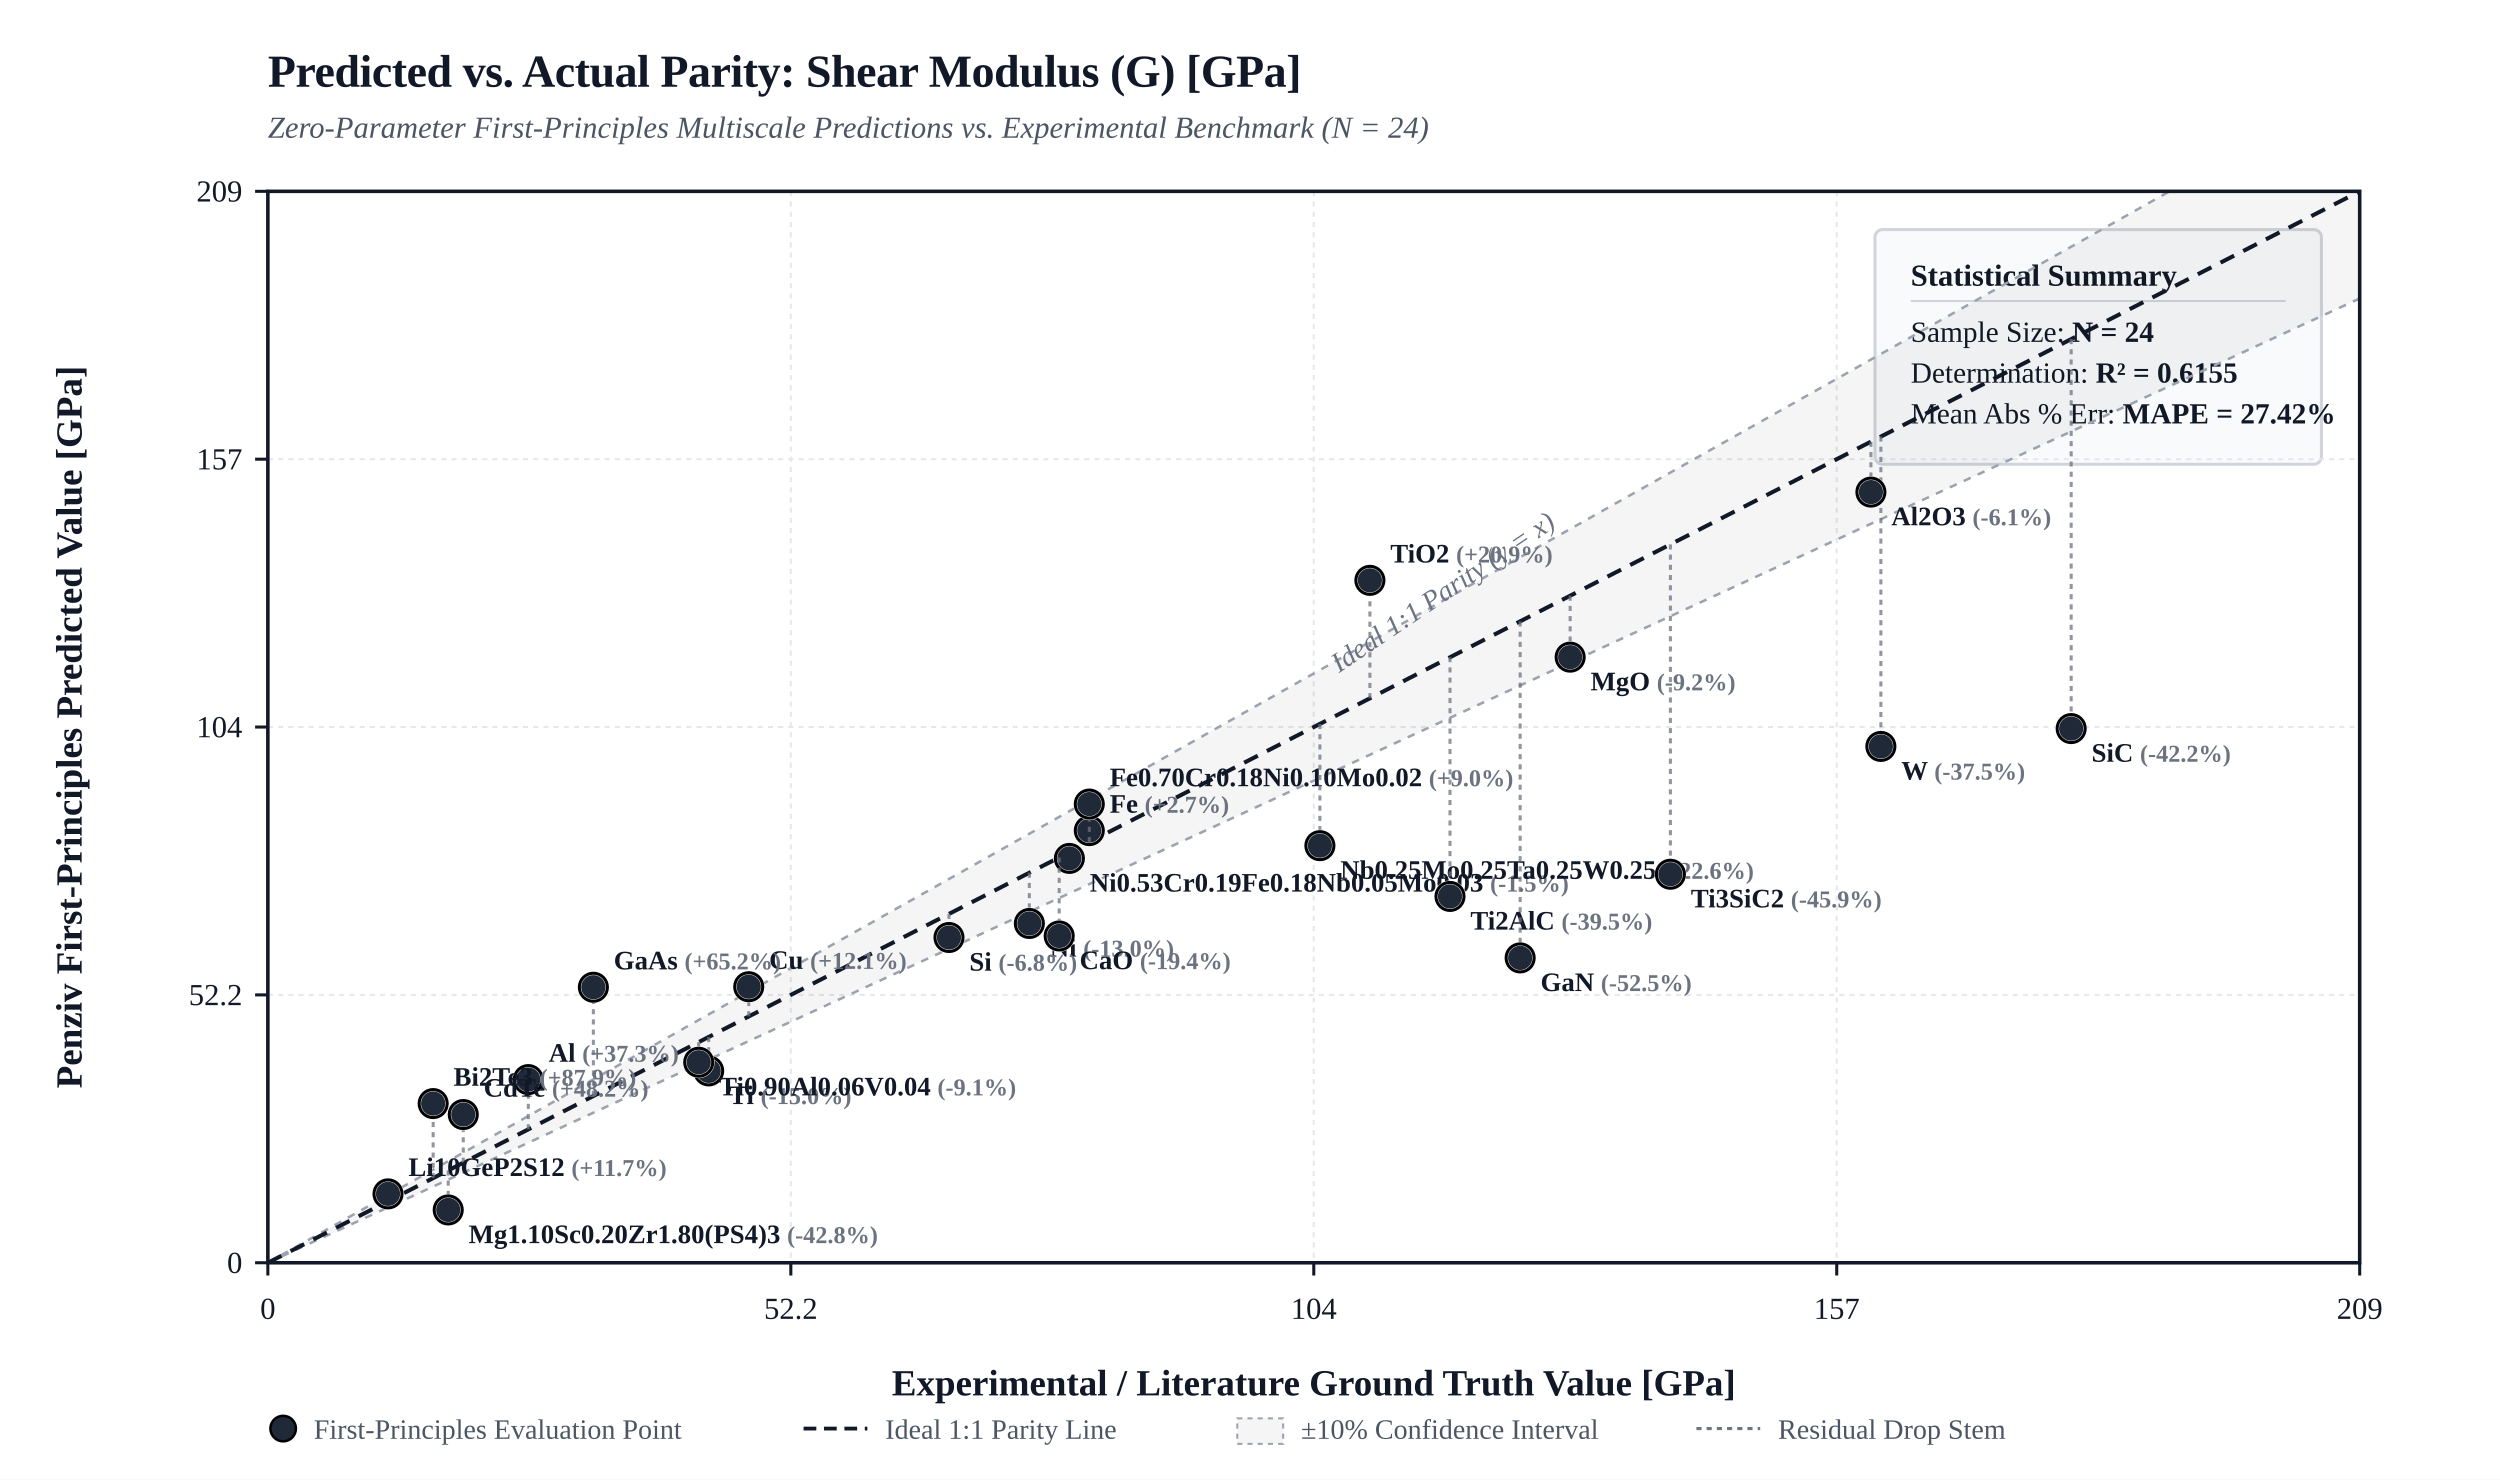
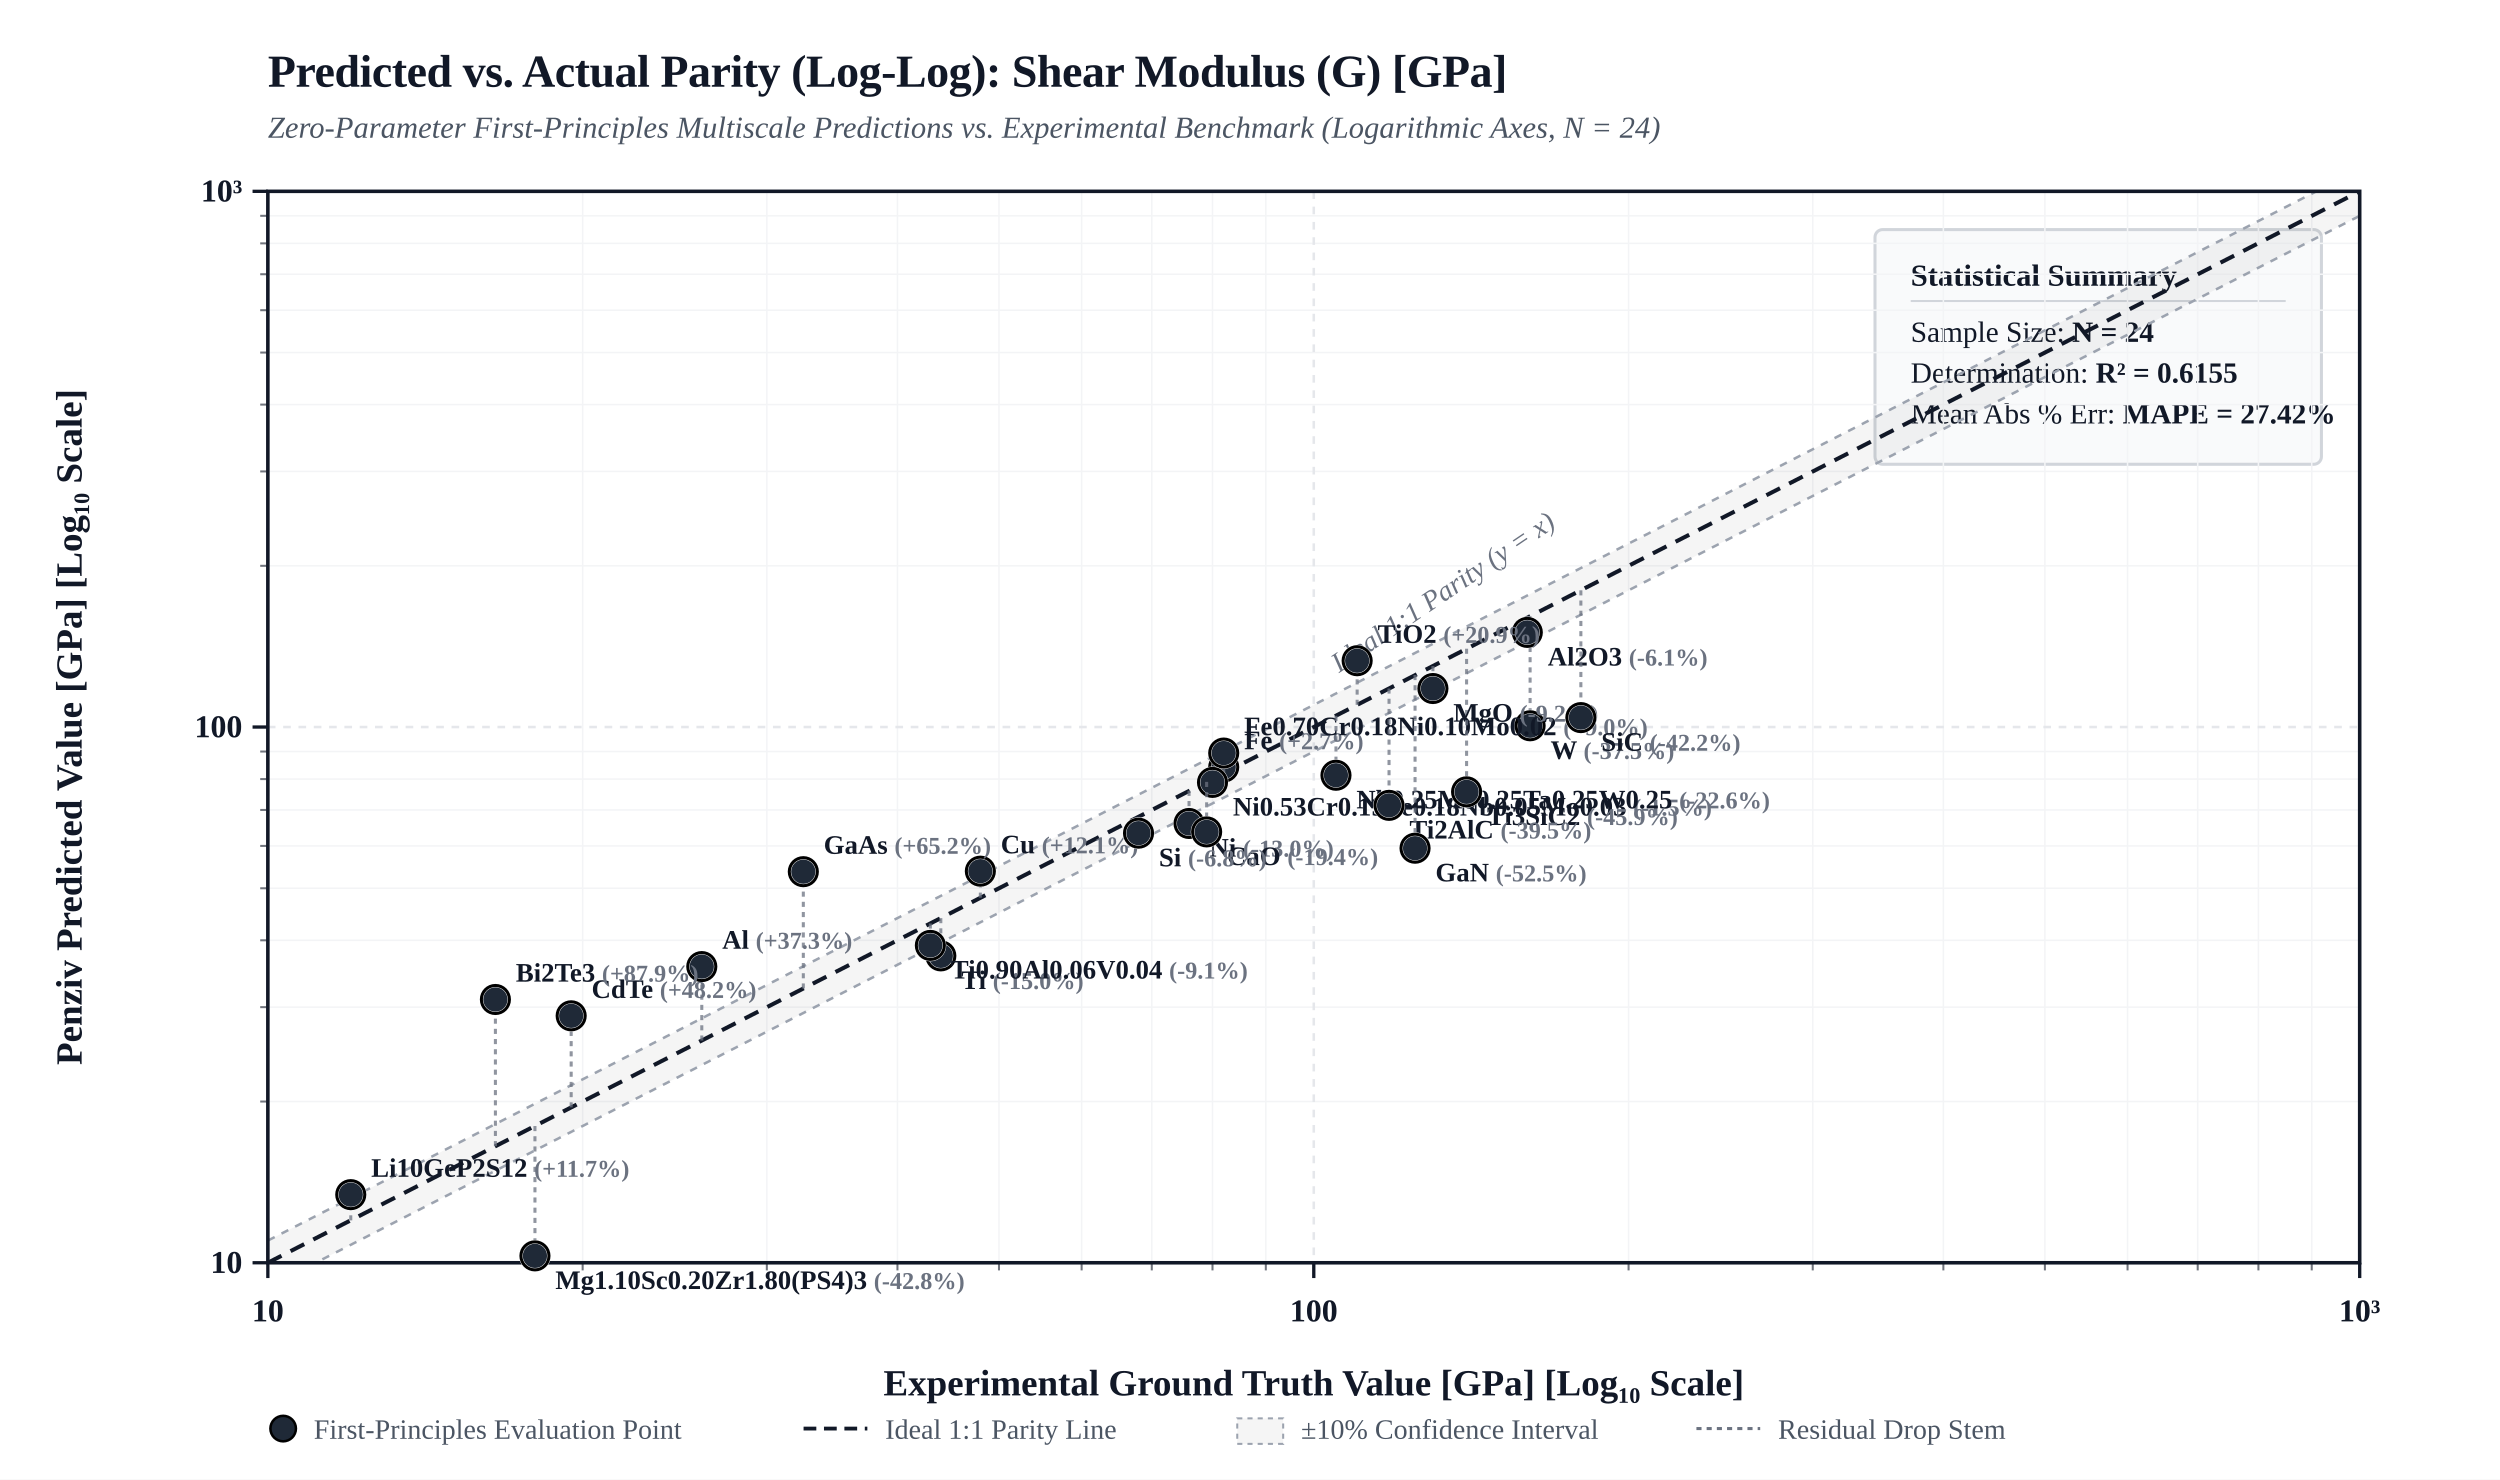
<svg xmlns="http://www.w3.org/2000/svg" viewBox="0 0 980 580" width="100%" height="auto" style="background-color: #FFFFFF; border: 1px solid #E5E7EB; border-radius: 4px; font-family: 'Times New Roman', Times, 'DejaVu Serif', 'TeX Gyre Termes', Georgia, serif;">
  <defs>
    <clipPath id="plotClip">
      <rect x="105" y="75" width="820" height="420" />
    </clipPath>
  </defs>
  <rect x="0" y="0" width="980" height="580" fill="#FFFFFF" />
-   <text x="105" y="34" fill="#111827" font-size="18" font-weight="bold" letter-spacing="-0.01em">Predicted vs. Actual Parity: Shear Modulus (G) [GPa]</text>
-   <text x="105" y="54" fill="#4B5563" font-size="12" font-style="italic">Zero-Parameter First-Principles Multiscale Predictions vs. Experimental Benchmark (N = 24)</text>
+   <text x="105" y="34" fill="#111827" font-size="18" font-weight="bold" letter-spacing="-0.01em">Predicted vs. Actual Parity (Log-Log): Shear Modulus (G) [GPa]</text>
+   <text x="105" y="54" fill="#4B5563" font-size="12" font-style="italic">Zero-Parameter First-Principles Multiscale Predictions vs. Experimental Benchmark (Logarithmic Axes, N = 24)</text>
  <g transform="translate(735, 90)">
    <rect width="175" height="92" rx="3" fill="#F9FAFB" stroke="#D1D5DB" stroke-width="1.2" />
    <text x="14" y="22" fill="#111827" font-size="12" font-weight="bold">Statistical Summary</text>
    <line x1="14" y1="28" x2="161" y2="28" stroke="#D1D5DB" stroke-width="0.8" />
    <text x="14" y="44" fill="#111827" font-size="11.5">Sample Size: <tspan font-weight="bold">N = 24</tspan>
    </text>
    <text x="14" y="60" fill="#111827" font-size="11.5">Determination: <tspan font-weight="bold">R² = 0.6155</tspan>
    </text>
    <text x="14" y="76" fill="#111827" font-size="11.5">Mean Abs % Err: <tspan font-weight="bold">MAPE = 27.42%</tspan>
    </text>
  </g>
-   <line x1="105.0" y1="75" x2="105.0" y2="495" stroke="#E5E7EB" stroke-width="0.8" stroke-dasharray="2,2" />
-   <line x1="105" y1="495.0" x2="925" y2="495.0" stroke="#E5E7EB" stroke-width="0.8" stroke-dasharray="2,2" />
-   <line x1="100" y1="495.0" x2="105" y2="495.0" stroke="#111827" stroke-width="1.2" />
-   <text x="95" y="499.0" fill="#111827" font-size="12" font-weight="500" text-anchor="end">0</text>
-   <line x1="105.0" y1="495" x2="105.0" y2="500" stroke="#111827" stroke-width="1.2" />
-   <text x="105.0" y="517.0" fill="#111827" font-size="12" font-weight="500" text-anchor="middle">0</text>
-   <line x1="310.0" y1="75" x2="310.0" y2="495" stroke="#E5E7EB" stroke-width="0.8" stroke-dasharray="2,2" />
-   <line x1="105" y1="390.0" x2="925" y2="390.0" stroke="#E5E7EB" stroke-width="0.8" stroke-dasharray="2,2" />
-   <line x1="100" y1="390.0" x2="105" y2="390.0" stroke="#111827" stroke-width="1.2" />
-   <text x="95" y="394.0" fill="#111827" font-size="12" font-weight="500" text-anchor="end">52.2</text>
-   <line x1="310.0" y1="495" x2="310.0" y2="500" stroke="#111827" stroke-width="1.2" />
-   <text x="310.0" y="517.0" fill="#111827" font-size="12" font-weight="500" text-anchor="middle">52.2</text>
-   <line x1="515.0" y1="75" x2="515.0" y2="495" stroke="#E5E7EB" stroke-width="0.8" stroke-dasharray="2,2" />
-   <line x1="105" y1="285.0" x2="925" y2="285.0" stroke="#E5E7EB" stroke-width="0.8" stroke-dasharray="2,2" />
-   <line x1="100" y1="285.0" x2="105" y2="285.0" stroke="#111827" stroke-width="1.2" />
-   <text x="95" y="289.0" fill="#111827" font-size="12" font-weight="500" text-anchor="end">104</text>
-   <line x1="515.0" y1="495" x2="515.0" y2="500" stroke="#111827" stroke-width="1.2" />
-   <text x="515.0" y="517.0" fill="#111827" font-size="12" font-weight="500" text-anchor="middle">104</text>
-   <line x1="720.0" y1="75" x2="720.0" y2="495" stroke="#E5E7EB" stroke-width="0.8" stroke-dasharray="2,2" />
-   <line x1="105" y1="180.0" x2="925" y2="180.0" stroke="#E5E7EB" stroke-width="0.8" stroke-dasharray="2,2" />
-   <line x1="100" y1="180.0" x2="105" y2="180.0" stroke="#111827" stroke-width="1.2" />
-   <text x="95" y="184.0" fill="#111827" font-size="12" font-weight="500" text-anchor="end">157</text>
-   <line x1="720.0" y1="495" x2="720.0" y2="500" stroke="#111827" stroke-width="1.2" />
-   <text x="720.0" y="517.0" fill="#111827" font-size="12" font-weight="500" text-anchor="middle">157</text>
-   <line x1="925.0" y1="75" x2="925.0" y2="495" stroke="#E5E7EB" stroke-width="0.8" stroke-dasharray="2,2" />
-   <line x1="105" y1="75.0" x2="925" y2="75.0" stroke="#E5E7EB" stroke-width="0.8" stroke-dasharray="2,2" />
-   <line x1="100" y1="75.0" x2="105" y2="75.0" stroke="#111827" stroke-width="1.2" />
-   <text x="95" y="79.0" fill="#111827" font-size="12" font-weight="500" text-anchor="end">209</text>
-   <line x1="925.0" y1="495" x2="925.0" y2="500" stroke="#111827" stroke-width="1.2" />
-   <text x="925.0" y="517.0" fill="#111827" font-size="12" font-weight="500" text-anchor="middle">209</text>
-   <polygon points="105.0,495.0 925.0,33.0 925.0,117.0 105.0,495.0" fill="rgba(0, 0, 0, 0.04)" clip-path="url(#plotClip)" />
-   <line x1="105.0" y1="495.0" x2="925.0" y2="33.0" stroke="#9CA3AF" stroke-width="1.0" stroke-dasharray="3,3" clip-path="url(#plotClip)" />
-   <line x1="105.0" y1="495.0" x2="925.0" y2="117.0" stroke="#9CA3AF" stroke-width="1.0" stroke-dasharray="3,3" clip-path="url(#plotClip)" />
+   <line x1="228.4" y1="75" x2="228.4" y2="495" stroke="#F3F4F6" stroke-width="0.6" />
+   <line x1="105" y1="431.8" x2="925" y2="431.8" stroke="#F3F4F6" stroke-width="0.6" />
+   <line x1="102" y1="431.8" x2="105" y2="431.8" stroke="#111827" stroke-width="0.8" opacity="0.6" />
+   <line x1="228.4" y1="495" x2="228.4" y2="498" stroke="#111827" stroke-width="0.8" opacity="0.6" />
+   <line x1="300.6" y1="75" x2="300.6" y2="495" stroke="#F3F4F6" stroke-width="0.6" />
+   <line x1="105" y1="394.8" x2="925" y2="394.8" stroke="#F3F4F6" stroke-width="0.6" />
+   <line x1="102" y1="394.8" x2="105" y2="394.8" stroke="#111827" stroke-width="0.8" opacity="0.6" />
+   <line x1="300.6" y1="495" x2="300.6" y2="498" stroke="#111827" stroke-width="0.8" opacity="0.6" />
+   <line x1="351.8" y1="75" x2="351.8" y2="495" stroke="#F3F4F6" stroke-width="0.6" />
+   <line x1="105" y1="368.6" x2="925" y2="368.6" stroke="#F3F4F6" stroke-width="0.6" />
+   <line x1="102" y1="368.6" x2="105" y2="368.6" stroke="#111827" stroke-width="0.8" opacity="0.6" />
+   <line x1="351.8" y1="495" x2="351.8" y2="498" stroke="#111827" stroke-width="0.8" opacity="0.6" />
+   <line x1="391.6" y1="75" x2="391.6" y2="495" stroke="#F3F4F6" stroke-width="0.6" />
+   <line x1="105" y1="348.2" x2="925" y2="348.2" stroke="#F3F4F6" stroke-width="0.6" />
+   <line x1="102" y1="348.2" x2="105" y2="348.2" stroke="#111827" stroke-width="0.8" opacity="0.6" />
+   <line x1="391.6" y1="495" x2="391.6" y2="498" stroke="#111827" stroke-width="0.8" opacity="0.6" />
+   <line x1="424.0" y1="75" x2="424.0" y2="495" stroke="#F3F4F6" stroke-width="0.6" />
+   <line x1="105" y1="331.6" x2="925" y2="331.6" stroke="#F3F4F6" stroke-width="0.6" />
+   <line x1="102" y1="331.6" x2="105" y2="331.6" stroke="#111827" stroke-width="0.8" opacity="0.6" />
+   <line x1="424.0" y1="495" x2="424.0" y2="498" stroke="#111827" stroke-width="0.8" opacity="0.6" />
+   <line x1="451.5" y1="75" x2="451.5" y2="495" stroke="#F3F4F6" stroke-width="0.6" />
+   <line x1="105" y1="317.5" x2="925" y2="317.5" stroke="#F3F4F6" stroke-width="0.6" />
+   <line x1="102" y1="317.5" x2="105" y2="317.5" stroke="#111827" stroke-width="0.8" opacity="0.6" />
+   <line x1="451.5" y1="495" x2="451.5" y2="498" stroke="#111827" stroke-width="0.8" opacity="0.6" />
+   <line x1="475.3" y1="75" x2="475.3" y2="495" stroke="#F3F4F6" stroke-width="0.6" />
+   <line x1="105" y1="305.4" x2="925" y2="305.4" stroke="#F3F4F6" stroke-width="0.6" />
+   <line x1="102" y1="305.4" x2="105" y2="305.4" stroke="#111827" stroke-width="0.8" opacity="0.6" />
+   <line x1="475.3" y1="495" x2="475.3" y2="498" stroke="#111827" stroke-width="0.8" opacity="0.6" />
+   <line x1="496.2" y1="75" x2="496.2" y2="495" stroke="#F3F4F6" stroke-width="0.6" />
+   <line x1="105" y1="294.6" x2="925" y2="294.6" stroke="#F3F4F6" stroke-width="0.6" />
+   <line x1="102" y1="294.6" x2="105" y2="294.6" stroke="#111827" stroke-width="0.8" opacity="0.6" />
+   <line x1="496.2" y1="495" x2="496.2" y2="498" stroke="#111827" stroke-width="0.8" opacity="0.6" />
+   <line x1="638.4" y1="75" x2="638.4" y2="495" stroke="#F3F4F6" stroke-width="0.6" />
+   <line x1="105" y1="221.8" x2="925" y2="221.8" stroke="#F3F4F6" stroke-width="0.6" />
+   <line x1="102" y1="221.8" x2="105" y2="221.8" stroke="#111827" stroke-width="0.8" opacity="0.6" />
+   <line x1="638.4" y1="495" x2="638.4" y2="498" stroke="#111827" stroke-width="0.8" opacity="0.6" />
+   <line x1="710.6" y1="75" x2="710.6" y2="495" stroke="#F3F4F6" stroke-width="0.6" />
+   <line x1="105" y1="184.8" x2="925" y2="184.8" stroke="#F3F4F6" stroke-width="0.6" />
+   <line x1="102" y1="184.8" x2="105" y2="184.8" stroke="#111827" stroke-width="0.8" opacity="0.6" />
+   <line x1="710.6" y1="495" x2="710.6" y2="498" stroke="#111827" stroke-width="0.8" opacity="0.6" />
+   <line x1="761.8" y1="75" x2="761.8" y2="495" stroke="#F3F4F6" stroke-width="0.6" />
+   <line x1="105" y1="158.6" x2="925" y2="158.6" stroke="#F3F4F6" stroke-width="0.6" />
+   <line x1="102" y1="158.6" x2="105" y2="158.6" stroke="#111827" stroke-width="0.8" opacity="0.6" />
+   <line x1="761.8" y1="495" x2="761.8" y2="498" stroke="#111827" stroke-width="0.8" opacity="0.6" />
+   <line x1="801.6" y1="75" x2="801.6" y2="495" stroke="#F3F4F6" stroke-width="0.6" />
+   <line x1="105" y1="138.2" x2="925" y2="138.2" stroke="#F3F4F6" stroke-width="0.6" />
+   <line x1="102" y1="138.2" x2="105" y2="138.2" stroke="#111827" stroke-width="0.8" opacity="0.6" />
+   <line x1="801.6" y1="495" x2="801.6" y2="498" stroke="#111827" stroke-width="0.8" opacity="0.6" />
+   <line x1="834.0" y1="75" x2="834.0" y2="495" stroke="#F3F4F6" stroke-width="0.6" />
+   <line x1="105" y1="121.6" x2="925" y2="121.6" stroke="#F3F4F6" stroke-width="0.6" />
+   <line x1="102" y1="121.6" x2="105" y2="121.6" stroke="#111827" stroke-width="0.8" opacity="0.6" />
+   <line x1="834.0" y1="495" x2="834.0" y2="498" stroke="#111827" stroke-width="0.8" opacity="0.6" />
+   <line x1="861.5" y1="75" x2="861.5" y2="495" stroke="#F3F4F6" stroke-width="0.6" />
+   <line x1="105" y1="107.5" x2="925" y2="107.5" stroke="#F3F4F6" stroke-width="0.6" />
+   <line x1="102" y1="107.5" x2="105" y2="107.5" stroke="#111827" stroke-width="0.8" opacity="0.6" />
+   <line x1="861.5" y1="495" x2="861.5" y2="498" stroke="#111827" stroke-width="0.8" opacity="0.6" />
+   <line x1="885.3" y1="75" x2="885.3" y2="495" stroke="#F3F4F6" stroke-width="0.6" />
+   <line x1="105" y1="95.4" x2="925" y2="95.4" stroke="#F3F4F6" stroke-width="0.6" />
+   <line x1="102" y1="95.4" x2="105" y2="95.4" stroke="#111827" stroke-width="0.8" opacity="0.6" />
+   <line x1="885.3" y1="495" x2="885.3" y2="498" stroke="#111827" stroke-width="0.8" opacity="0.6" />
+   <line x1="906.2" y1="75" x2="906.2" y2="495" stroke="#F3F4F6" stroke-width="0.6" />
+   <line x1="105" y1="84.6" x2="925" y2="84.6" stroke="#F3F4F6" stroke-width="0.6" />
+   <line x1="102" y1="84.6" x2="105" y2="84.6" stroke="#111827" stroke-width="0.8" opacity="0.6" />
+   <line x1="906.2" y1="495" x2="906.2" y2="498" stroke="#111827" stroke-width="0.8" opacity="0.6" />
+   <line x1="105.0" y1="75" x2="105.0" y2="495" stroke="#E5E7EB" stroke-width="1.0" stroke-dasharray="3,3" />
+   <line x1="105" y1="495.0" x2="925" y2="495.0" stroke="#E5E7EB" stroke-width="1.0" stroke-dasharray="3,3" />
+   <line x1="99" y1="495.0" x2="105" y2="495.0" stroke="#111827" stroke-width="1.3" />
+   <text x="95" y="499.0" fill="#111827" font-size="12.5" font-weight="bold" text-anchor="end">10</text>
+   <line x1="105.0" y1="495" x2="105.0" y2="501" stroke="#111827" stroke-width="1.3" />
+   <text x="105.0" y="518.0" fill="#111827" font-size="12.5" font-weight="bold" text-anchor="middle">10</text>
+   <line x1="515.0" y1="75" x2="515.0" y2="495" stroke="#E5E7EB" stroke-width="1.0" stroke-dasharray="3,3" />
+   <line x1="105" y1="285.0" x2="925" y2="285.0" stroke="#E5E7EB" stroke-width="1.0" stroke-dasharray="3,3" />
+   <line x1="99" y1="285.0" x2="105" y2="285.0" stroke="#111827" stroke-width="1.3" />
+   <text x="95" y="289.0" fill="#111827" font-size="12.5" font-weight="bold" text-anchor="end">100</text>
+   <line x1="515.0" y1="495" x2="515.0" y2="501" stroke="#111827" stroke-width="1.3" />
+   <text x="515.0" y="518.0" fill="#111827" font-size="12.5" font-weight="bold" text-anchor="middle">100</text>
+   <line x1="925.0" y1="75" x2="925.0" y2="495" stroke="#E5E7EB" stroke-width="1.0" stroke-dasharray="3,3" />
+   <line x1="105" y1="75.0" x2="925" y2="75.0" stroke="#E5E7EB" stroke-width="1.0" stroke-dasharray="3,3" />
+   <line x1="99" y1="75.0" x2="105" y2="75.0" stroke="#111827" stroke-width="1.3" />
+   <text x="95" y="79.0" fill="#111827" font-size="12.5" font-weight="bold" text-anchor="end">10³</text>
+   <line x1="925.0" y1="495" x2="925.0" y2="501" stroke="#111827" stroke-width="1.3" />
+   <text x="925.0" y="518.0" fill="#111827" font-size="12.5" font-weight="bold" text-anchor="middle">10³</text>
+   <polygon points="105.0,486.3 925.0,66.3 925.0,84.6 105.0,504.6" fill="rgba(0, 0, 0, 0.04)" clip-path="url(#plotClip)" />
+   <line x1="105.0" y1="486.3" x2="925.0" y2="66.3" stroke="#9CA3AF" stroke-width="1.0" stroke-dasharray="3,3" clip-path="url(#plotClip)" />
+   <line x1="105.0" y1="504.6" x2="925.0" y2="84.6" stroke="#9CA3AF" stroke-width="1.0" stroke-dasharray="3,3" clip-path="url(#plotClip)" />
  <line x1="105.0" y1="495.0" x2="925.0" y2="75.0" stroke="#111827" stroke-width="1.6" stroke-dasharray="6,4" clip-path="url(#plotClip)" />
  <text x="535.0" y="273.0" fill="#6B7280" font-size="11" font-style="italic" transform="rotate(-34 515.0 285.0)">Ideal 1:1 Parity (y = x)</text>
  <rect x="105" y="75" width="820" height="420" fill="none" stroke="#111827" stroke-width="1.4" />
-   <text x="515.0" y="547.0" fill="#111827" font-size="14.5" font-weight="bold" text-anchor="middle">Experimental / Literature Ground Truth Value [GPa]</text>
-   <text x="32" y="285.0" fill="#111827" font-size="14.5" font-weight="bold" text-anchor="middle" transform="rotate(-90 32 285.0)">Penziv First-Principles Predicted Value [GPa]</text>
-   <line x1="293.5" y1="398.4" x2="293.5" y2="386.8" stroke="#6B7280" stroke-width="1.2" stroke-dasharray="2,2" opacity="0.75" clip-path="url(#plotClip)" />
-   <circle cx="293.5" cy="386.8" r="5.5" fill="#1F2937" stroke="#FFFFFF" stroke-width="1.5" />
-   <circle cx="293.5" cy="386.8" r="5.5" fill="none" stroke="#000000" stroke-width="1.2" />
-   <text x="301.5" y="379.8" fill="#111827" font-size="10.5" font-weight="600" text-anchor="start">Cu <tspan fill="#6B7280" font-size="9.5">(+12.1%)</tspan>
-   </text>
-   <line x1="207.1" y1="442.7" x2="207.1" y2="423.2" stroke="#6B7280" stroke-width="1.2" stroke-dasharray="2,2" opacity="0.75" clip-path="url(#plotClip)" />
-   <circle cx="207.1" cy="423.2" r="5.5" fill="#1F2937" stroke="#FFFFFF" stroke-width="1.5" />
-   <circle cx="207.1" cy="423.2" r="5.5" fill="none" stroke="#000000" stroke-width="1.2" />
-   <text x="215.1" y="416.2" fill="#111827" font-size="10.5" font-weight="600" text-anchor="start">Al <tspan fill="#6B7280" font-size="9.5">(+37.3%)</tspan>
-   </text>
-   <line x1="403.5" y1="342.1" x2="403.5" y2="362.0" stroke="#6B7280" stroke-width="1.2" stroke-dasharray="2,2" opacity="0.75" clip-path="url(#plotClip)" />
-   <circle cx="403.5" cy="362.0" r="5.5" fill="#1F2937" stroke="#FFFFFF" stroke-width="1.5" />
-   <circle cx="403.5" cy="362.0" r="5.5" fill="none" stroke="#000000" stroke-width="1.2" />
-   <text x="411.5" y="375.0" fill="#111827" font-size="10.5" font-weight="600" text-anchor="start">Ni <tspan fill="#6B7280" font-size="9.5">(-13.0%)</tspan>
-   </text>
-   <line x1="277.8" y1="406.5" x2="277.8" y2="419.8" stroke="#6B7280" stroke-width="1.2" stroke-dasharray="2,2" opacity="0.75" clip-path="url(#plotClip)" />
-   <circle cx="277.8" cy="419.8" r="5.5" fill="#1F2937" stroke="#FFFFFF" stroke-width="1.5" />
-   <circle cx="277.8" cy="419.8" r="5.5" fill="none" stroke="#000000" stroke-width="1.2" />
-   <text x="285.8" y="432.8" fill="#111827" font-size="10.5" font-weight="600" text-anchor="start">Ti <tspan fill="#6B7280" font-size="9.5">(-15.0%)</tspan>
-   </text>
-   <line x1="737.3" y1="171.1" x2="737.3" y2="292.6" stroke="#6B7280" stroke-width="1.2" stroke-dasharray="2,2" opacity="0.75" clip-path="url(#plotClip)" />
-   <circle cx="737.3" cy="292.6" r="5.5" fill="#1F2937" stroke="#FFFFFF" stroke-width="1.5" />
-   <circle cx="737.3" cy="292.6" r="5.5" fill="none" stroke="#000000" stroke-width="1.2" />
-   <text x="745.3" y="305.6" fill="#111827" font-size="10.5" font-weight="600" text-anchor="start">W <tspan fill="#6B7280" font-size="9.5">(-37.5%)</tspan>
-   </text>
-   <line x1="427.0" y1="330.1" x2="427.0" y2="325.6" stroke="#6B7280" stroke-width="1.2" stroke-dasharray="2,2" opacity="0.75" clip-path="url(#plotClip)" />
-   <circle cx="427.0" cy="325.6" r="5.5" fill="#1F2937" stroke="#FFFFFF" stroke-width="1.5" />
-   <circle cx="427.0" cy="325.6" r="5.5" fill="none" stroke="#000000" stroke-width="1.2" />
-   <text x="435.0" y="318.6" fill="#111827" font-size="10.5" font-weight="600" text-anchor="start">Fe <tspan fill="#6B7280" font-size="9.5">(+2.7%)</tspan>
-   </text>
-   <line x1="427.0" y1="330.1" x2="427.0" y2="315.2" stroke="#6B7280" stroke-width="1.2" stroke-dasharray="2,2" opacity="0.75" clip-path="url(#plotClip)" />
-   <circle cx="427.0" cy="315.2" r="5.5" fill="#1F2937" stroke="#FFFFFF" stroke-width="1.5" />
-   <circle cx="427.0" cy="315.2" r="5.5" fill="none" stroke="#000000" stroke-width="1.2" />
-   <text x="435.0" y="308.2" fill="#111827" font-size="10.5" font-weight="600" text-anchor="start">Fe0.70Cr0.18Ni0.10Mo0.02 <tspan fill="#6B7280" font-size="9.5">(+9.0%)</tspan>
-   </text>
-   <line x1="419.2" y1="334.1" x2="419.2" y2="336.5" stroke="#6B7280" stroke-width="1.2" stroke-dasharray="2,2" opacity="0.75" clip-path="url(#plotClip)" />
-   <circle cx="419.2" cy="336.5" r="5.5" fill="#1F2937" stroke="#FFFFFF" stroke-width="1.5" />
-   <circle cx="419.2" cy="336.5" r="5.5" fill="none" stroke="#000000" stroke-width="1.2" />
-   <text x="427.2" y="349.5" fill="#111827" font-size="10.5" font-weight="600" text-anchor="start">Ni0.53Cr0.19Fe0.18Nb0.05Mo0.03 <tspan fill="#6B7280" font-size="9.5">(-1.5%)</tspan>
-   </text>
-   <line x1="273.9" y1="408.5" x2="273.9" y2="416.4" stroke="#6B7280" stroke-width="1.2" stroke-dasharray="2,2" opacity="0.75" clip-path="url(#plotClip)" />
-   <circle cx="273.9" cy="416.4" r="5.5" fill="#1F2937" stroke="#FFFFFF" stroke-width="1.5" />
-   <circle cx="273.9" cy="416.4" r="5.5" fill="none" stroke="#000000" stroke-width="1.2" />
-   <text x="281.9" y="429.4" fill="#111827" font-size="10.5" font-weight="600" text-anchor="start">Ti0.90Al0.06V0.04 <tspan fill="#6B7280" font-size="9.5">(-9.1%)</tspan>
-   </text>
-   <line x1="517.4" y1="283.8" x2="517.4" y2="331.5" stroke="#6B7280" stroke-width="1.2" stroke-dasharray="2,2" opacity="0.75" clip-path="url(#plotClip)" />
-   <circle cx="517.4" cy="331.5" r="5.5" fill="#1F2937" stroke="#FFFFFF" stroke-width="1.5" />
-   <circle cx="517.4" cy="331.5" r="5.5" fill="none" stroke="#000000" stroke-width="1.2" />
-   <text x="525.4" y="344.5" fill="#111827" font-size="10.5" font-weight="600" text-anchor="start">Nb0.25Mo0.25Ta0.25W0.25 <tspan fill="#6B7280" font-size="9.5">(-22.6%)</tspan>
-   </text>
-   <line x1="654.8" y1="213.4" x2="654.8" y2="342.7" stroke="#6B7280" stroke-width="1.2" stroke-dasharray="2,2" opacity="0.75" clip-path="url(#plotClip)" />
-   <circle cx="654.8" cy="342.7" r="5.5" fill="#1F2937" stroke="#FFFFFF" stroke-width="1.5" />
-   <circle cx="654.8" cy="342.7" r="5.5" fill="none" stroke="#000000" stroke-width="1.2" />
-   <text x="662.8" y="355.7" fill="#111827" font-size="10.5" font-weight="600" text-anchor="start">Ti3SiC2 <tspan fill="#6B7280" font-size="9.5">(-45.9%)</tspan>
-   </text>
-   <line x1="568.4" y1="257.6" x2="568.4" y2="351.4" stroke="#6B7280" stroke-width="1.2" stroke-dasharray="2,2" opacity="0.75" clip-path="url(#plotClip)" />
-   <circle cx="568.4" cy="351.4" r="5.5" fill="#1F2937" stroke="#FFFFFF" stroke-width="1.5" />
-   <circle cx="568.4" cy="351.4" r="5.5" fill="none" stroke="#000000" stroke-width="1.2" />
-   <text x="576.4" y="364.4" fill="#111827" font-size="10.5" font-weight="600" text-anchor="start">Ti2AlC <tspan fill="#6B7280" font-size="9.5">(-39.5%)</tspan>
-   </text>
-   <line x1="415.2" y1="336.1" x2="415.2" y2="366.9" stroke="#6B7280" stroke-width="1.2" stroke-dasharray="2,2" opacity="0.75" clip-path="url(#plotClip)" />
-   <circle cx="415.2" cy="366.9" r="5.5" fill="#1F2937" stroke="#FFFFFF" stroke-width="1.5" />
-   <circle cx="415.2" cy="366.9" r="5.5" fill="none" stroke="#000000" stroke-width="1.2" />
-   <text x="423.2" y="379.9" fill="#111827" font-size="10.5" font-weight="600" text-anchor="start">CaO <tspan fill="#6B7280" font-size="9.5">(-19.4%)</tspan>
-   </text>
-   <line x1="615.5" y1="233.5" x2="615.5" y2="257.6" stroke="#6B7280" stroke-width="1.2" stroke-dasharray="2,2" opacity="0.75" clip-path="url(#plotClip)" />
-   <circle cx="615.5" cy="257.6" r="5.5" fill="#1F2937" stroke="#FFFFFF" stroke-width="1.5" />
-   <circle cx="615.5" cy="257.6" r="5.5" fill="none" stroke="#000000" stroke-width="1.2" />
-   <text x="623.5" y="270.6" fill="#111827" font-size="10.5" font-weight="600" text-anchor="start">MgO <tspan fill="#6B7280" font-size="9.5">(-9.2%)</tspan>
-   </text>
-   <line x1="733.4" y1="173.2" x2="733.4" y2="192.9" stroke="#6B7280" stroke-width="1.2" stroke-dasharray="2,2" opacity="0.75" clip-path="url(#plotClip)" />
-   <circle cx="733.4" cy="192.9" r="5.5" fill="#1F2937" stroke="#FFFFFF" stroke-width="1.5" />
-   <circle cx="733.4" cy="192.9" r="5.5" fill="none" stroke="#000000" stroke-width="1.2" />
-   <text x="741.4" y="205.9" fill="#111827" font-size="10.5" font-weight="600" text-anchor="start">Al2O3 <tspan fill="#6B7280" font-size="9.5">(-6.1%)</tspan>
-   </text>
-   <line x1="537.0" y1="273.7" x2="537.0" y2="227.5" stroke="#6B7280" stroke-width="1.2" stroke-dasharray="2,2" opacity="0.75" clip-path="url(#plotClip)" />
-   <circle cx="537.0" cy="227.5" r="5.5" fill="#1F2937" stroke="#FFFFFF" stroke-width="1.5" />
-   <circle cx="537.0" cy="227.5" r="5.5" fill="none" stroke="#000000" stroke-width="1.2" />
-   <text x="545.0" y="220.5" fill="#111827" font-size="10.5" font-weight="600" text-anchor="start">TiO2 <tspan fill="#6B7280" font-size="9.5">(+20.9%)</tspan>
-   </text>
-   <line x1="811.9" y1="132.9" x2="811.9" y2="285.6" stroke="#6B7280" stroke-width="1.2" stroke-dasharray="2,2" opacity="0.75" clip-path="url(#plotClip)" />
-   <circle cx="811.9" cy="285.6" r="5.5" fill="#1F2937" stroke="#FFFFFF" stroke-width="1.5" />
-   <circle cx="811.9" cy="285.6" r="5.5" fill="none" stroke="#000000" stroke-width="1.2" />
-   <text x="819.9" y="298.6" fill="#111827" font-size="10.5" font-weight="600" text-anchor="start">SiC <tspan fill="#6B7280" font-size="9.5">(-42.2%)</tspan>
-   </text>
-   <line x1="595.9" y1="243.6" x2="595.9" y2="375.5" stroke="#6B7280" stroke-width="1.2" stroke-dasharray="2,2" opacity="0.75" clip-path="url(#plotClip)" />
-   <circle cx="595.9" cy="375.5" r="5.5" fill="#1F2937" stroke="#FFFFFF" stroke-width="1.5" />
-   <circle cx="595.9" cy="375.5" r="5.5" fill="none" stroke="#000000" stroke-width="1.2" />
-   <text x="603.9" y="388.5" fill="#111827" font-size="10.5" font-weight="600" text-anchor="start">GaN <tspan fill="#6B7280" font-size="9.5">(-52.5%)</tspan>
-   </text>
-   <line x1="372.0" y1="358.2" x2="372.0" y2="367.5" stroke="#6B7280" stroke-width="1.2" stroke-dasharray="2,2" opacity="0.75" clip-path="url(#plotClip)" />
-   <circle cx="372.0" cy="367.5" r="5.5" fill="#1F2937" stroke="#FFFFFF" stroke-width="1.5" />
-   <circle cx="372.0" cy="367.5" r="5.5" fill="none" stroke="#000000" stroke-width="1.2" />
-   <text x="380.0" y="380.5" fill="#111827" font-size="10.5" font-weight="600" text-anchor="start">Si <tspan fill="#6B7280" font-size="9.5">(-6.8%)</tspan>
-   </text>
-   <line x1="232.6" y1="429.6" x2="232.6" y2="387.0" stroke="#6B7280" stroke-width="1.2" stroke-dasharray="2,2" opacity="0.75" clip-path="url(#plotClip)" />
-   <circle cx="232.6" cy="387.0" r="5.5" fill="#1F2937" stroke="#FFFFFF" stroke-width="1.5" />
-   <circle cx="232.6" cy="387.0" r="5.5" fill="none" stroke="#000000" stroke-width="1.2" />
-   <text x="240.6" y="380.0" fill="#111827" font-size="10.5" font-weight="600" text-anchor="start">GaAs <tspan fill="#6B7280" font-size="9.5">(+65.2%)</tspan>
-   </text>
-   <line x1="181.6" y1="455.8" x2="181.6" y2="436.9" stroke="#6B7280" stroke-width="1.2" stroke-dasharray="2,2" opacity="0.75" clip-path="url(#plotClip)" />
-   <circle cx="181.6" cy="436.9" r="5.5" fill="#1F2937" stroke="#FFFFFF" stroke-width="1.5" />
-   <circle cx="181.6" cy="436.9" r="5.5" fill="none" stroke="#000000" stroke-width="1.2" />
-   <text x="189.6" y="429.9" fill="#111827" font-size="10.5" font-weight="600" text-anchor="start">CdTe <tspan fill="#6B7280" font-size="9.5">(+48.2%)</tspan>
-   </text>
-   <line x1="169.8" y1="461.8" x2="169.8" y2="432.6" stroke="#6B7280" stroke-width="1.2" stroke-dasharray="2,2" opacity="0.75" clip-path="url(#plotClip)" />
-   <circle cx="169.8" cy="432.6" r="5.5" fill="#1F2937" stroke="#FFFFFF" stroke-width="1.5" />
-   <circle cx="169.8" cy="432.6" r="5.5" fill="none" stroke="#000000" stroke-width="1.2" />
-   <text x="177.8" y="425.6" fill="#111827" font-size="10.5" font-weight="600" text-anchor="start">Bi2Te3 <tspan fill="#6B7280" font-size="9.5">(+87.9%)</tspan>
-   </text>
-   <line x1="175.7" y1="458.8" x2="175.7" y2="474.3" stroke="#6B7280" stroke-width="1.2" stroke-dasharray="2,2" opacity="0.75" clip-path="url(#plotClip)" />
-   <circle cx="175.7" cy="474.3" r="5.5" fill="#1F2937" stroke="#FFFFFF" stroke-width="1.5" />
-   <circle cx="175.7" cy="474.3" r="5.5" fill="none" stroke="#000000" stroke-width="1.2" />
-   <text x="183.7" y="487.3" fill="#111827" font-size="10.5" font-weight="600" text-anchor="start">Mg1.10Sc0.20Zr1.80(PS4)3 <tspan fill="#6B7280" font-size="9.5">(-42.8%)</tspan>
-   </text>
-   <line x1="152.1" y1="470.9" x2="152.1" y2="468.0" stroke="#6B7280" stroke-width="1.2" stroke-dasharray="2,2" opacity="0.75" clip-path="url(#plotClip)" />
-   <circle cx="152.1" cy="468.0" r="5.5" fill="#1F2937" stroke="#FFFFFF" stroke-width="1.5" />
-   <circle cx="152.1" cy="468.0" r="5.5" fill="none" stroke="#000000" stroke-width="1.2" />
-   <text x="160.1" y="461.0" fill="#111827" font-size="10.5" font-weight="600" text-anchor="start">Li10GeP2S12 <tspan fill="#6B7280" font-size="9.5">(+11.7%)</tspan>
+   <text x="515.0" y="547.0" fill="#111827" font-size="14.5" font-weight="bold" text-anchor="middle">Experimental Ground Truth Value [GPa] [Log₁₀ Scale]</text>
+   <text x="32" y="285.0" fill="#111827" font-size="14.5" font-weight="bold" text-anchor="middle" transform="rotate(-90 32 285.0)">Penziv Predicted Value [GPa] [Log₁₀ Scale]</text>
+   <line x1="384.3" y1="351.9" x2="384.3" y2="341.5" stroke="#6B7280" stroke-width="1.2" stroke-dasharray="2,2" opacity="0.75" clip-path="url(#plotClip)" />
+   <circle cx="384.3" cy="341.5" r="5.5" fill="#1F2937" stroke="#FFFFFF" stroke-width="1.5" />
+   <circle cx="384.3" cy="341.5" r="5.5" fill="none" stroke="#000000" stroke-width="1.2" />
+   <text x="392.3" y="334.5" fill="#111827" font-size="10.5" font-weight="600" text-anchor="start">Cu <tspan fill="#6B7280" font-size="9.5">(+12.1%)</tspan>
+   </text>
+   <line x1="275.1" y1="407.9" x2="275.1" y2="378.9" stroke="#6B7280" stroke-width="1.2" stroke-dasharray="2,2" opacity="0.75" clip-path="url(#plotClip)" />
+   <circle cx="275.1" cy="378.9" r="5.5" fill="#1F2937" stroke="#FFFFFF" stroke-width="1.5" />
+   <circle cx="275.1" cy="378.9" r="5.5" fill="none" stroke="#000000" stroke-width="1.2" />
+   <text x="283.1" y="371.9" fill="#111827" font-size="10.5" font-weight="600" text-anchor="start">Al <tspan fill="#6B7280" font-size="9.5">(+37.3%)</tspan>
+   </text>
+   <line x1="466.1" y1="310.0" x2="466.1" y2="322.8" stroke="#6B7280" stroke-width="1.2" stroke-dasharray="2,2" opacity="0.75" clip-path="url(#plotClip)" />
+   <circle cx="466.1" cy="322.8" r="5.5" fill="#1F2937" stroke="#FFFFFF" stroke-width="1.5" />
+   <circle cx="466.1" cy="322.8" r="5.5" fill="none" stroke="#000000" stroke-width="1.2" />
+   <text x="474.1" y="335.8" fill="#111827" font-size="10.5" font-weight="600" text-anchor="start">Ni <tspan fill="#6B7280" font-size="9.5">(-13.0%)</tspan>
+   </text>
+   <line x1="368.8" y1="359.9" x2="368.8" y2="374.7" stroke="#6B7280" stroke-width="1.2" stroke-dasharray="2,2" opacity="0.75" clip-path="url(#plotClip)" />
+   <circle cx="368.8" cy="374.7" r="5.5" fill="#1F2937" stroke="#FFFFFF" stroke-width="1.5" />
+   <circle cx="368.8" cy="374.7" r="5.5" fill="none" stroke="#000000" stroke-width="1.2" />
+   <text x="376.8" y="387.7" fill="#111827" font-size="10.5" font-weight="600" text-anchor="start">Ti <tspan fill="#6B7280" font-size="9.5">(-15.0%)</tspan>
+   </text>
+   <line x1="599.8" y1="241.6" x2="599.8" y2="284.5" stroke="#6B7280" stroke-width="1.2" stroke-dasharray="2,2" opacity="0.75" clip-path="url(#plotClip)" />
+   <circle cx="599.8" cy="284.5" r="5.5" fill="#1F2937" stroke="#FFFFFF" stroke-width="1.5" />
+   <circle cx="599.8" cy="284.5" r="5.5" fill="none" stroke="#000000" stroke-width="1.2" />
+   <text x="607.8" y="297.5" fill="#111827" font-size="10.5" font-weight="600" text-anchor="start">W <tspan fill="#6B7280" font-size="9.5">(-37.5%)</tspan>
+   </text>
+   <line x1="479.7" y1="303.1" x2="479.7" y2="300.7" stroke="#6B7280" stroke-width="1.2" stroke-dasharray="2,2" opacity="0.75" clip-path="url(#plotClip)" />
+   <circle cx="479.7" cy="300.7" r="5.5" fill="#1F2937" stroke="#FFFFFF" stroke-width="1.5" />
+   <circle cx="479.7" cy="300.7" r="5.5" fill="none" stroke="#000000" stroke-width="1.2" />
+   <text x="487.7" y="293.7" fill="#111827" font-size="10.5" font-weight="600" text-anchor="start">Fe <tspan fill="#6B7280" font-size="9.5">(+2.7%)</tspan>
+   </text>
+   <line x1="479.7" y1="303.1" x2="479.7" y2="295.2" stroke="#6B7280" stroke-width="1.2" stroke-dasharray="2,2" opacity="0.75" clip-path="url(#plotClip)" />
+   <circle cx="479.7" cy="295.2" r="5.5" fill="#1F2937" stroke="#FFFFFF" stroke-width="1.5" />
+   <circle cx="479.7" cy="295.2" r="5.5" fill="none" stroke="#000000" stroke-width="1.2" />
+   <text x="487.7" y="288.2" fill="#111827" font-size="10.5" font-weight="600" text-anchor="start">Fe0.70Cr0.18Ni0.10Mo0.02 <tspan fill="#6B7280" font-size="9.5">(+9.0%)</tspan>
+   </text>
+   <line x1="475.3" y1="305.4" x2="475.3" y2="306.7" stroke="#6B7280" stroke-width="1.2" stroke-dasharray="2,2" opacity="0.75" clip-path="url(#plotClip)" />
+   <circle cx="475.3" cy="306.7" r="5.5" fill="#1F2937" stroke="#FFFFFF" stroke-width="1.5" />
+   <circle cx="475.3" cy="306.7" r="5.5" fill="none" stroke="#000000" stroke-width="1.2" />
+   <text x="483.3" y="319.7" fill="#111827" font-size="10.5" font-weight="600" text-anchor="start">Ni0.53Cr0.19Fe0.18Nb0.05Mo0.03 <tspan fill="#6B7280" font-size="9.5">(-1.5%)</tspan>
+   </text>
+   <line x1="364.7" y1="362.0" x2="364.7" y2="370.6" stroke="#6B7280" stroke-width="1.2" stroke-dasharray="2,2" opacity="0.75" clip-path="url(#plotClip)" />
+   <circle cx="364.7" cy="370.6" r="5.5" fill="#1F2937" stroke="#FFFFFF" stroke-width="1.5" />
+   <circle cx="364.7" cy="370.6" r="5.5" fill="none" stroke="#000000" stroke-width="1.2" />
+   <text x="372.7" y="383.6" fill="#111827" font-size="10.5" font-weight="600" text-anchor="start">Ti0.90Al0.06V0.04 <tspan fill="#6B7280" font-size="9.5">(-9.1%)</tspan>
+   </text>
+   <line x1="523.7" y1="280.6" x2="523.7" y2="303.9" stroke="#6B7280" stroke-width="1.2" stroke-dasharray="2,2" opacity="0.75" clip-path="url(#plotClip)" />
+   <circle cx="523.7" cy="303.9" r="5.5" fill="#1F2937" stroke="#FFFFFF" stroke-width="1.5" />
+   <circle cx="523.7" cy="303.9" r="5.5" fill="none" stroke="#000000" stroke-width="1.2" />
+   <text x="531.7" y="316.9" fill="#111827" font-size="10.5" font-weight="600" text-anchor="start">Nb0.25Mo0.25Ta0.25W0.25 <tspan fill="#6B7280" font-size="9.5">(-22.6%)</tspan>
+   </text>
+   <line x1="574.9" y1="254.3" x2="574.9" y2="310.4" stroke="#6B7280" stroke-width="1.2" stroke-dasharray="2,2" opacity="0.75" clip-path="url(#plotClip)" />
+   <circle cx="574.9" cy="310.4" r="5.5" fill="#1F2937" stroke="#FFFFFF" stroke-width="1.5" />
+   <circle cx="574.9" cy="310.4" r="5.5" fill="none" stroke="#000000" stroke-width="1.2" />
+   <text x="582.9" y="323.4" fill="#111827" font-size="10.5" font-weight="600" text-anchor="start">Ti3SiC2 <tspan fill="#6B7280" font-size="9.5">(-45.9%)</tspan>
+   </text>
+   <line x1="544.5" y1="269.9" x2="544.5" y2="315.7" stroke="#6B7280" stroke-width="1.2" stroke-dasharray="2,2" opacity="0.75" clip-path="url(#plotClip)" />
+   <circle cx="544.5" cy="315.7" r="5.5" fill="#1F2937" stroke="#FFFFFF" stroke-width="1.5" />
+   <circle cx="544.5" cy="315.7" r="5.5" fill="none" stroke="#000000" stroke-width="1.2" />
+   <text x="552.5" y="328.7" fill="#111827" font-size="10.5" font-weight="600" text-anchor="start">Ti2AlC <tspan fill="#6B7280" font-size="9.5">(-39.5%)</tspan>
+   </text>
+   <line x1="473.0" y1="306.5" x2="473.0" y2="326.1" stroke="#6B7280" stroke-width="1.2" stroke-dasharray="2,2" opacity="0.75" clip-path="url(#plotClip)" />
+   <circle cx="473.0" cy="326.1" r="5.5" fill="#1F2937" stroke="#FFFFFF" stroke-width="1.5" />
+   <circle cx="473.0" cy="326.1" r="5.5" fill="none" stroke="#000000" stroke-width="1.2" />
+   <text x="481.0" y="339.1" fill="#111827" font-size="10.5" font-weight="600" text-anchor="start">CaO <tspan fill="#6B7280" font-size="9.5">(-19.4%)</tspan>
+   </text>
+   <line x1="561.7" y1="261.1" x2="561.7" y2="269.9" stroke="#6B7280" stroke-width="1.2" stroke-dasharray="2,2" opacity="0.75" clip-path="url(#plotClip)" />
+   <circle cx="561.7" cy="269.9" r="5.5" fill="#1F2937" stroke="#FFFFFF" stroke-width="1.5" />
+   <circle cx="561.7" cy="269.9" r="5.5" fill="none" stroke="#000000" stroke-width="1.2" />
+   <text x="569.7" y="282.9" fill="#111827" font-size="10.5" font-weight="600" text-anchor="start">MgO <tspan fill="#6B7280" font-size="9.5">(-9.2%)</tspan>
+   </text>
+   <line x1="598.7" y1="242.1" x2="598.7" y2="247.9" stroke="#6B7280" stroke-width="1.2" stroke-dasharray="2,2" opacity="0.75" clip-path="url(#plotClip)" />
+   <circle cx="598.7" cy="247.9" r="5.5" fill="#1F2937" stroke="#FFFFFF" stroke-width="1.5" />
+   <circle cx="598.7" cy="247.9" r="5.5" fill="none" stroke="#000000" stroke-width="1.2" />
+   <text x="606.7" y="260.9" fill="#111827" font-size="10.5" font-weight="600" text-anchor="start">Al2O3 <tspan fill="#6B7280" font-size="9.5">(-6.1%)</tspan>
+   </text>
+   <line x1="532.0" y1="276.3" x2="532.0" y2="259.0" stroke="#6B7280" stroke-width="1.2" stroke-dasharray="2,2" opacity="0.75" clip-path="url(#plotClip)" />
+   <circle cx="532.0" cy="259.0" r="5.5" fill="#1F2937" stroke="#FFFFFF" stroke-width="1.5" />
+   <circle cx="532.0" cy="259.0" r="5.5" fill="none" stroke="#000000" stroke-width="1.2" />
+   <text x="540.0" y="252.0" fill="#111827" font-size="10.5" font-weight="600" text-anchor="start">TiO2 <tspan fill="#6B7280" font-size="9.5">(+20.9%)</tspan>
+   </text>
+   <line x1="619.7" y1="231.4" x2="619.7" y2="281.3" stroke="#6B7280" stroke-width="1.2" stroke-dasharray="2,2" opacity="0.75" clip-path="url(#plotClip)" />
+   <circle cx="619.7" cy="281.3" r="5.5" fill="#1F2937" stroke="#FFFFFF" stroke-width="1.5" />
+   <circle cx="619.7" cy="281.3" r="5.5" fill="none" stroke="#000000" stroke-width="1.2" />
+   <text x="627.7" y="294.3" fill="#111827" font-size="10.5" font-weight="600" text-anchor="start">SiC <tspan fill="#6B7280" font-size="9.5">(-42.2%)</tspan>
+   </text>
+   <line x1="554.7" y1="264.6" x2="554.7" y2="332.5" stroke="#6B7280" stroke-width="1.2" stroke-dasharray="2,2" opacity="0.75" clip-path="url(#plotClip)" />
+   <circle cx="554.7" cy="332.5" r="5.5" fill="#1F2937" stroke="#FFFFFF" stroke-width="1.5" />
+   <circle cx="554.7" cy="332.5" r="5.5" fill="none" stroke="#000000" stroke-width="1.2" />
+   <text x="562.7" y="345.5" fill="#111827" font-size="10.5" font-weight="600" text-anchor="start">GaN <tspan fill="#6B7280" font-size="9.5">(-52.5%)</tspan>
+   </text>
+   <line x1="446.3" y1="320.2" x2="446.3" y2="326.6" stroke="#6B7280" stroke-width="1.2" stroke-dasharray="2,2" opacity="0.75" clip-path="url(#plotClip)" />
+   <circle cx="446.3" cy="326.6" r="5.5" fill="#1F2937" stroke="#FFFFFF" stroke-width="1.5" />
+   <circle cx="446.3" cy="326.6" r="5.5" fill="none" stroke="#000000" stroke-width="1.2" />
+   <text x="454.3" y="339.6" fill="#111827" font-size="10.5" font-weight="600" text-anchor="start">Si <tspan fill="#6B7280" font-size="9.5">(-6.8%)</tspan>
+   </text>
+   <line x1="314.9" y1="387.5" x2="314.9" y2="341.7" stroke="#6B7280" stroke-width="1.2" stroke-dasharray="2,2" opacity="0.75" clip-path="url(#plotClip)" />
+   <circle cx="314.9" cy="341.7" r="5.5" fill="#1F2937" stroke="#FFFFFF" stroke-width="1.5" />
+   <circle cx="314.9" cy="341.7" r="5.5" fill="none" stroke="#000000" stroke-width="1.2" />
+   <text x="322.9" y="334.7" fill="#111827" font-size="10.5" font-weight="600" text-anchor="start">GaAs <tspan fill="#6B7280" font-size="9.5">(+65.2%)</tspan>
+   </text>
+   <line x1="223.9" y1="434.1" x2="223.9" y2="398.2" stroke="#6B7280" stroke-width="1.2" stroke-dasharray="2,2" opacity="0.75" clip-path="url(#plotClip)" />
+   <circle cx="223.9" cy="398.2" r="5.5" fill="#1F2937" stroke="#FFFFFF" stroke-width="1.5" />
+   <circle cx="223.9" cy="398.2" r="5.5" fill="none" stroke="#000000" stroke-width="1.2" />
+   <text x="231.9" y="391.2" fill="#111827" font-size="10.5" font-weight="600" text-anchor="start">CdTe <tspan fill="#6B7280" font-size="9.5">(+48.2%)</tspan>
+   </text>
+   <line x1="194.2" y1="449.3" x2="194.2" y2="391.8" stroke="#6B7280" stroke-width="1.2" stroke-dasharray="2,2" opacity="0.75" clip-path="url(#plotClip)" />
+   <circle cx="194.2" cy="391.8" r="5.5" fill="#1F2937" stroke="#FFFFFF" stroke-width="1.5" />
+   <circle cx="194.2" cy="391.8" r="5.5" fill="none" stroke="#000000" stroke-width="1.2" />
+   <text x="202.2" y="384.8" fill="#111827" font-size="10.5" font-weight="600" text-anchor="start">Bi2Te3 <tspan fill="#6B7280" font-size="9.5">(+87.9%)</tspan>
+   </text>
+   <line x1="209.7" y1="441.4" x2="209.7" y2="492.3" stroke="#6B7280" stroke-width="1.2" stroke-dasharray="2,2" opacity="0.75" clip-path="url(#plotClip)" />
+   <circle cx="209.7" cy="492.3" r="5.5" fill="#1F2937" stroke="#FFFFFF" stroke-width="1.5" />
+   <circle cx="209.7" cy="492.3" r="5.5" fill="none" stroke="#000000" stroke-width="1.2" />
+   <text x="217.7" y="505.3" fill="#111827" font-size="10.5" font-weight="600" text-anchor="start">Mg1.10Sc0.20Zr1.80(PS4)3 <tspan fill="#6B7280" font-size="9.5">(-42.8%)</tspan>
+   </text>
+   <line x1="137.5" y1="478.4" x2="137.5" y2="468.3" stroke="#6B7280" stroke-width="1.2" stroke-dasharray="2,2" opacity="0.75" clip-path="url(#plotClip)" />
+   <circle cx="137.5" cy="468.3" r="5.5" fill="#1F2937" stroke="#FFFFFF" stroke-width="1.5" />
+   <circle cx="137.5" cy="468.3" r="5.5" fill="none" stroke="#000000" stroke-width="1.2" />
+   <text x="145.5" y="461.3" fill="#111827" font-size="10.5" font-weight="600" text-anchor="start">Li10GeP2S12 <tspan fill="#6B7280" font-size="9.5">(+11.7%)</tspan>
  </text>
  <g transform="translate(105, 564)" font-size="11" fill="#4B5563">
    <circle cx="6" cy="-4" r="5" fill="#1F2937" stroke="#000000" stroke-width="1.0" />
    <text x="18" y="0">First-Principles Evaluation Point</text>
    <line x1="210" y1="-4" x2="235" y2="-4" stroke="#111827" stroke-dasharray="5,3" stroke-width="1.5" />
    <text x="242" y="0">Ideal 1:1 Parity Line</text>
    <rect x="380" y="-8" width="18" height="10" fill="rgba(0, 0, 0, 0.04)" stroke="#9CA3AF" stroke-dasharray="2,2" stroke-width="0.8" />
    <text x="405" y="0">±10% Confidence Interval</text>
    <line x1="560" y1="-4" x2="585" y2="-4" stroke="#6B7280" stroke-dasharray="2,2" stroke-width="1.2" />
    <text x="592" y="0">Residual Drop Stem</text>
  </g>
</svg>
